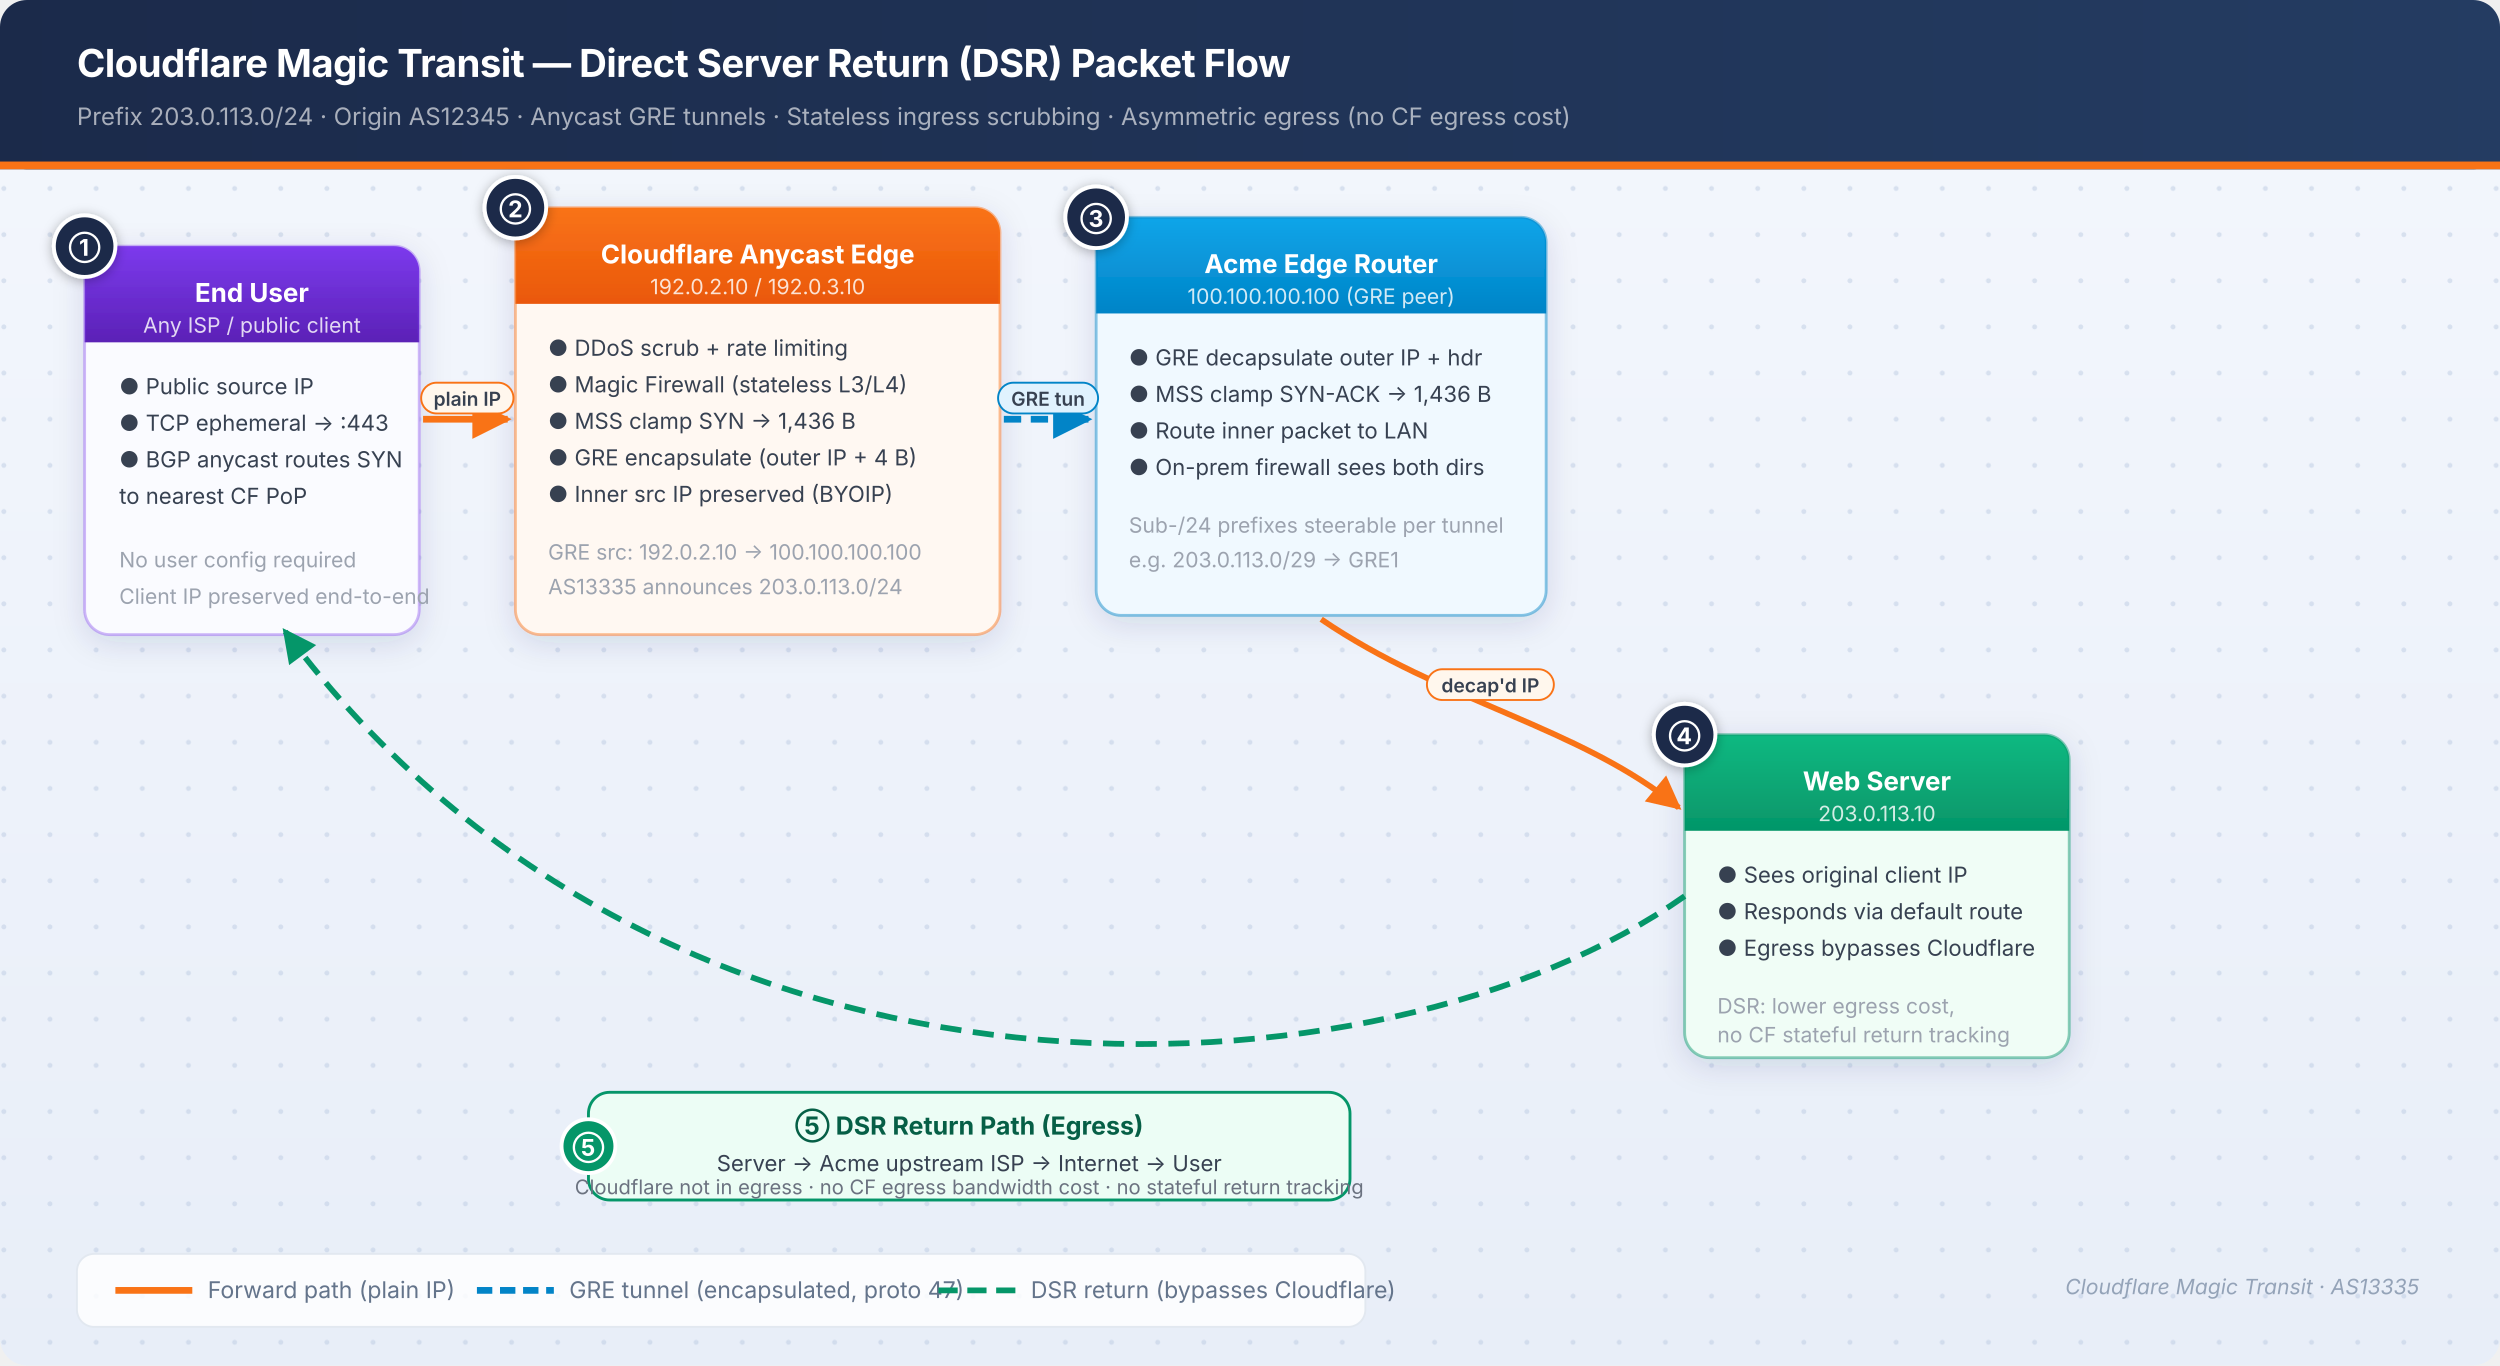
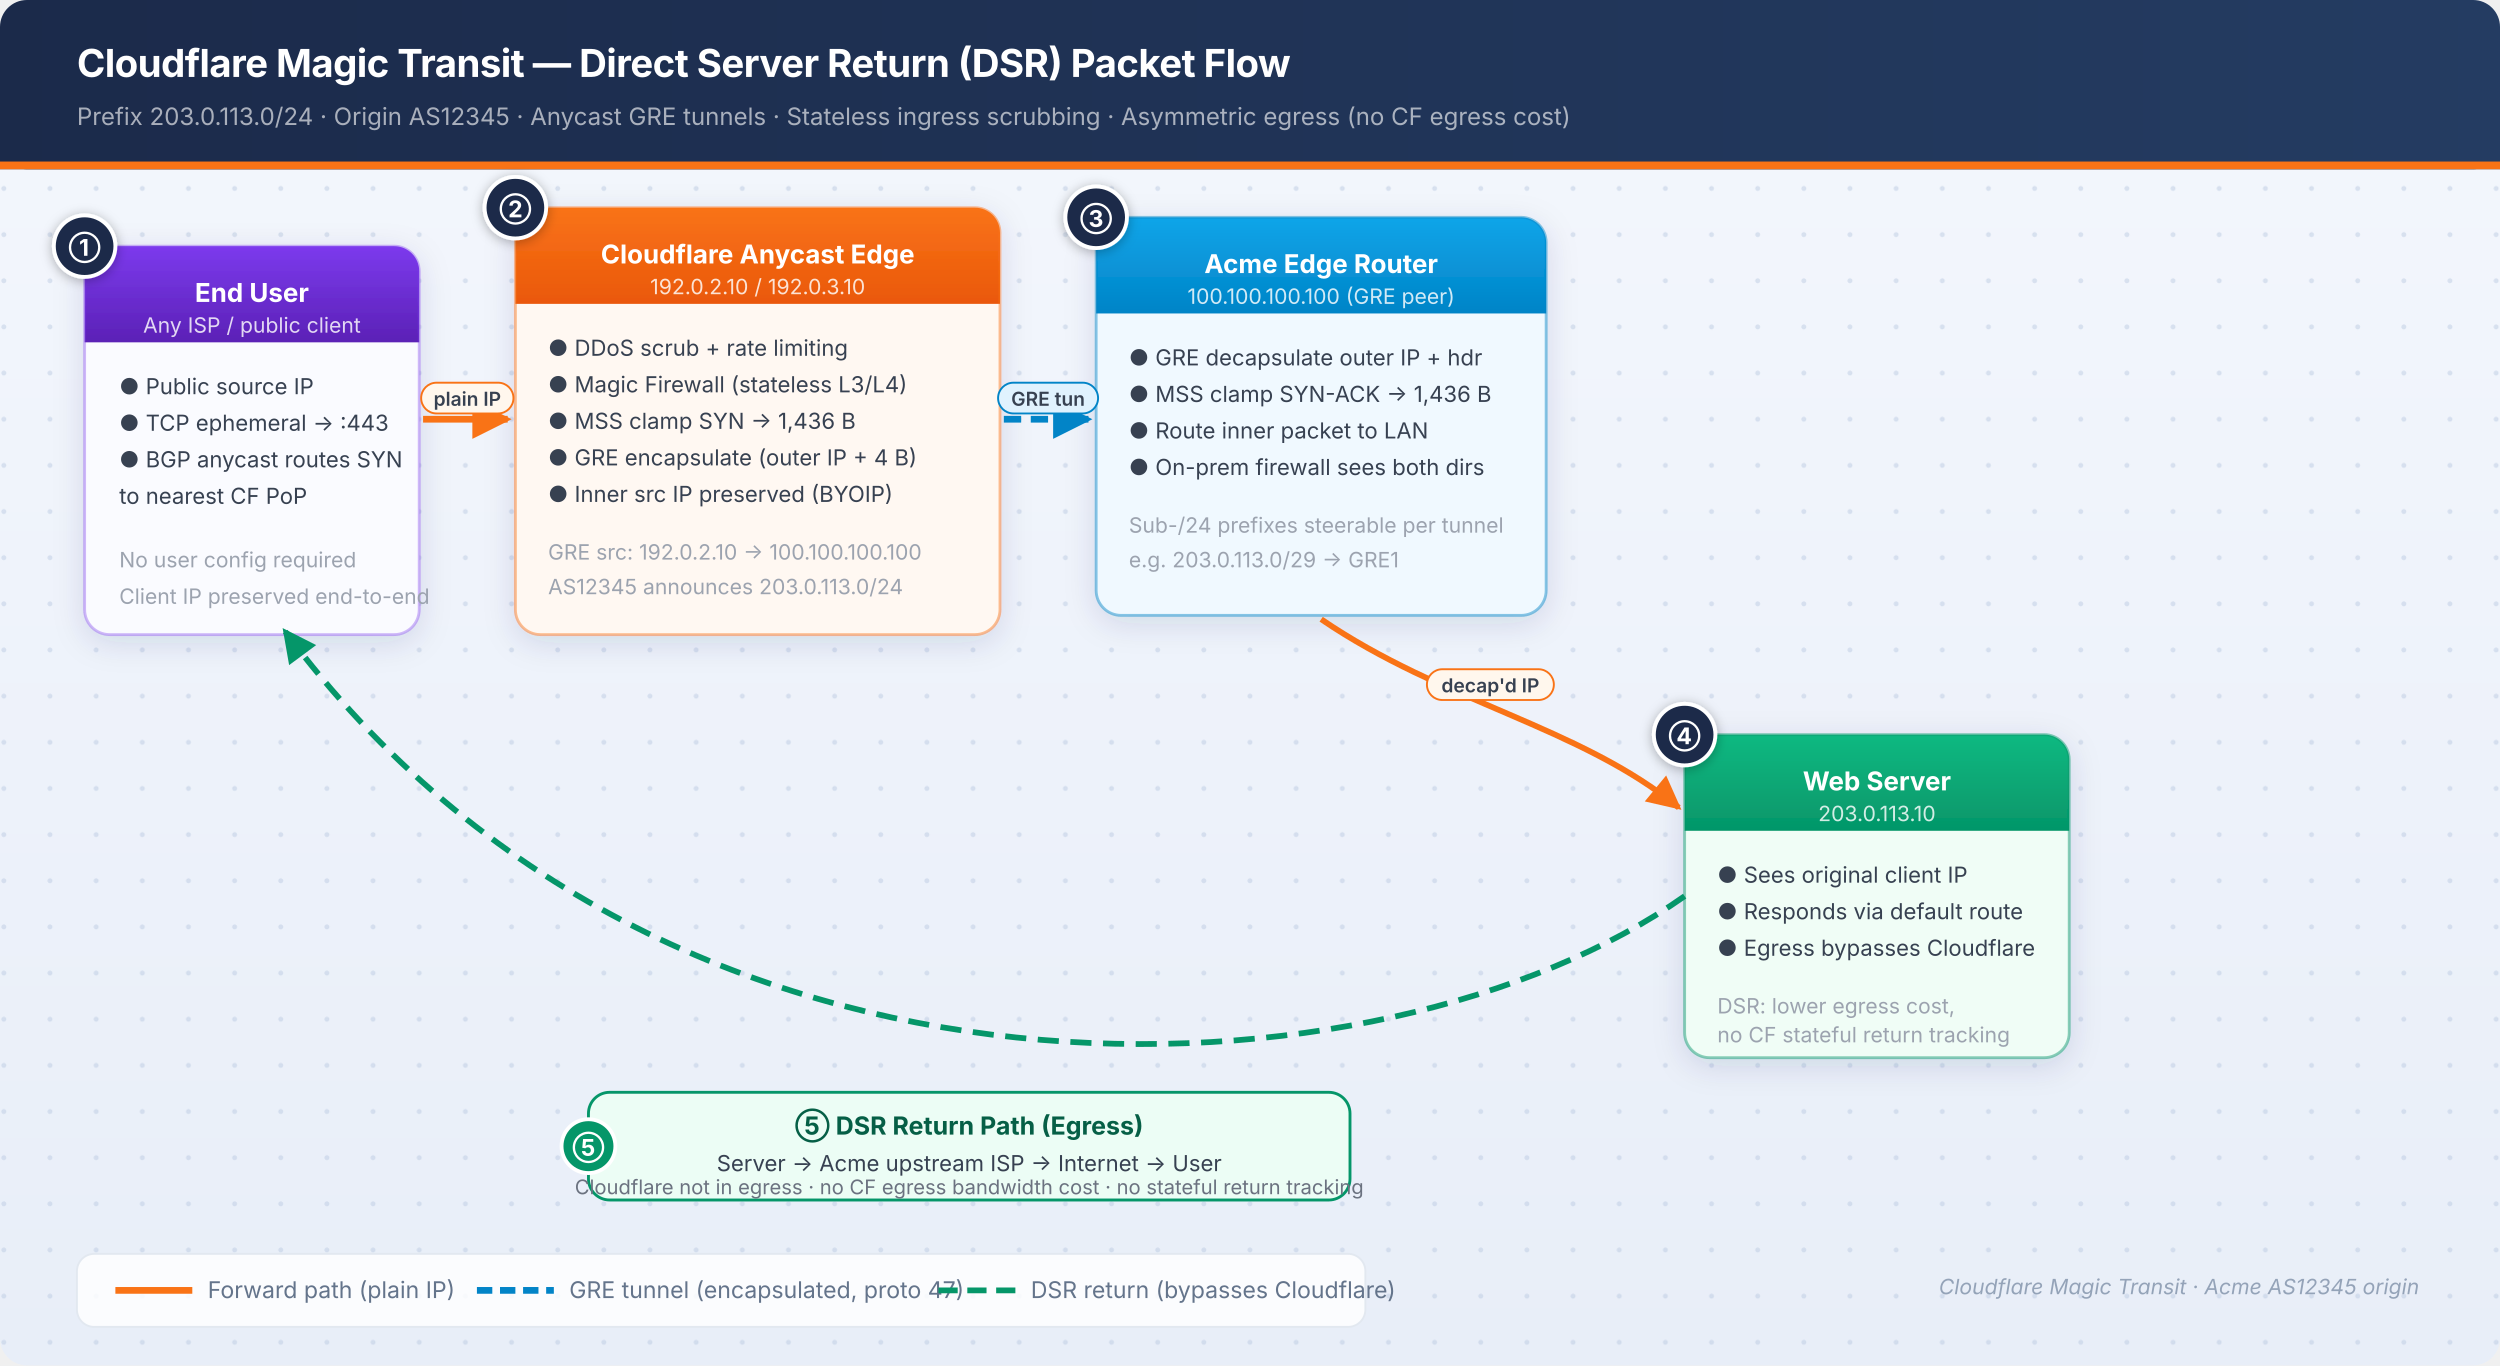
<svg xmlns="http://www.w3.org/2000/svg" viewBox="0 0 1300 710" role="img" aria-labelledby="mt-title mt-desc">
  <defs>
    <filter id="card-shadow" x="-10%" y="-10%" width="130%" height="140%">
      <feDropShadow dx="0" dy="4" stdDeviation="8" flood-color="#1e3a5f" flood-opacity="0.13" />
    </filter>
    <filter id="badge-glow" x="-30%" y="-30%" width="160%" height="160%">
      <feDropShadow dx="0" dy="1" stdDeviation="3" flood-color="#000" flood-opacity="0.3" />
    </filter>
    <linearGradient id="g-hdr" x1="0" y1="0" x2="1" y2="0">
      <stop offset="0%" stop-color="#1B2A4A" />
      <stop offset="100%" stop-color="#243C62" />
    </linearGradient>
    <linearGradient id="g-page" x1="0" y1="0" x2="0" y2="1">
      <stop offset="0%" stop-color="#F4F7FD" />
      <stop offset="100%" stop-color="#E8EEF8" />
    </linearGradient>
    <linearGradient id="g-user" x1="0" y1="0" x2="0" y2="1">
      <stop offset="0%" stop-color="#7C3AED" />
      <stop offset="100%" stop-color="#5B21B6" />
    </linearGradient>
    <linearGradient id="g-cf" x1="0" y1="0" x2="0" y2="1">
      <stop offset="0%" stop-color="#F97316" />
      <stop offset="100%" stop-color="#EA580C" />
    </linearGradient>
    <linearGradient id="g-acme" x1="0" y1="0" x2="0" y2="1">
      <stop offset="0%" stop-color="#0EA5E9" />
      <stop offset="100%" stop-color="#0284C7" />
    </linearGradient>
    <linearGradient id="g-server" x1="0" y1="0" x2="0" y2="1">
      <stop offset="0%" stop-color="#10B981" />
      <stop offset="100%" stop-color="#059669" />
    </linearGradient>
    <pattern id="dots" width="24" height="24" patternUnits="userSpaceOnUse">
      <circle cx="2" cy="2" r="1.3" fill="#B8C8E0" opacity="0.45" />
    </pattern>
    <marker id="arr-orange" viewBox="0 0 12 12" refX="10" refY="6" markerWidth="7" markerHeight="7" orient="auto">
      <path d="M1,1 L11,6 L1,11 Z" fill="#F97316" />
    </marker>
    <marker id="arr-blue" viewBox="0 0 12 12" refX="10" refY="6" markerWidth="7" markerHeight="7" orient="auto">
      <path d="M1,1 L11,6 L1,11 Z" fill="#0284C7" />
    </marker>
    <marker id="arr-green" viewBox="0 0 12 12" refX="10" refY="6" markerWidth="7" markerHeight="7" orient="auto">
      <path d="M1,1 L11,6 L1,11 Z" fill="#059669" />
    </marker>
    <clipPath id="cp-user">
      <rect x="44" y="128" width="174" height="202" rx="13" />
    </clipPath>
    <clipPath id="cp-cf">
      <rect x="268" y="108" width="252" height="222" rx="13" />
    </clipPath>
    <clipPath id="cp-acme">
      <rect x="570" y="113" width="234" height="207" rx="13" />
    </clipPath>
    <clipPath id="cp-srv">
      <rect x="876" y="382" width="200" height="168" rx="13" />
    </clipPath>
    <style>
      svg { font-family: 'Inter', 'Segoe UI', system-ui, sans-serif; }
      .hd   { font-size:20px; font-weight:700; fill:#fff; letter-spacing:-0.3px; }
      .sub  { font-size:12.5px; fill:rgba(255,255,255,0.62); }
      .chd  { font-size:13.5px; font-weight:700; fill:#fff; }
      .csub { font-size:11px;   fill:rgba(255,255,255,0.82); }
      .cli  { font-size:11.5px; fill:#374151; }
      .cli2 { font-size:11px;   fill:#9CA3AF; }
      .bdg  { font-size:12px;   font-weight:700; fill:#fff; }
      .albl { font-size:10px;   font-weight:600; fill:#374151; }
      .legl { font-size:12px;   fill:#64748B; }
    </style>
  </defs>
  <rect width="1300" height="710" rx="14" fill="url(#g-page)" />
  <rect width="1300" height="710" rx="14" fill="url(#dots)" />
  <rect width="1300" height="88" rx="14" fill="url(#g-hdr)" />
  <rect y="68" width="1300" height="20" fill="url(#g-hdr)" />
  <rect y="84" width="1300" height="4" fill="#F97316" />
  <text x="40" y="40" class="hd">Cloudflare Magic Transit — Direct Server Return (DSR) Packet Flow</text>
  <text x="40" y="65" class="sub">Prefix 203.0.113.0/24 · Origin AS12345 · Anycast GRE tunnels · Stateless ingress scrubbing · Asymmetric egress (no CF egress cost)</text>
  <g filter="url(#card-shadow)">
    <g clip-path="url(#cp-user)">
      <rect x="44" y="128" width="174" height="202" fill="#FAFBFF" />
      <rect x="44" y="128" width="174" height="50" fill="url(#g-user)" />
    </g>
    <rect x="44" y="128" width="174" height="202" rx="13" fill="none" stroke="#7C3AED" stroke-width="1.5" stroke-opacity="0.35" />
  </g>
  <text x="131" y="157" text-anchor="middle" class="chd">End User</text>
  <text x="131" y="173" text-anchor="middle" class="csub">Any ISP / public client</text>
  <text x="62" y="205" class="cli">● Public source IP</text>
  <text x="62" y="224" class="cli">● TCP ephemeral → :443</text>
  <text x="62" y="243" class="cli">● BGP anycast routes SYN</text>
  <text x="62" y="262" class="cli">  to nearest CF PoP</text>
  <text x="62" y="295" class="cli2">No user config required</text>
  <text x="62" y="314" class="cli2">Client IP preserved end-to-end</text>
  <circle cx="44" cy="128" r="16" fill="#1B2A4A" stroke="#fff" stroke-width="2" filter="url(#badge-glow)" />
  <text x="44" y="133" text-anchor="middle" class="bdg">①</text>
  <g filter="url(#card-shadow)">
    <g clip-path="url(#cp-cf)">
      <rect x="268" y="108" width="252" height="222" fill="#FFF8F2" />
      <rect x="268" y="108" width="252" height="50" fill="url(#g-cf)" />
    </g>
    <rect x="268" y="108" width="252" height="222" rx="13" fill="none" stroke="#F97316" stroke-width="1.5" stroke-opacity="0.45" />
  </g>
  <text x="394" y="137" text-anchor="middle" class="chd">Cloudflare Anycast Edge</text>
  <text x="394" y="153" text-anchor="middle" class="csub">192.0.2.10 / 192.0.3.10</text>
  <text x="285" y="185" class="cli">● DDoS scrub + rate limiting</text>
  <text x="285" y="204" class="cli">● Magic Firewall (stateless L3/L4)</text>
  <text x="285" y="223" class="cli">● MSS clamp SYN → 1,436 B</text>
  <text x="285" y="242" class="cli">● GRE encapsulate (outer IP + 4 B)</text>
  <text x="285" y="261" class="cli">● Inner src IP preserved (BYOIP)</text>
  <text x="285" y="291" class="cli2">GRE src: 192.0.2.10 → 100.100.100.100</text>
-   <text x="285" y="309" class="cli2">AS13335 announces 203.0.113.0/24</text>
+   <text x="285" y="309" class="cli2">AS12345 announces 203.0.113.0/24</text>
  <circle cx="268" cy="108" r="16" fill="#1B2A4A" stroke="#fff" stroke-width="2" filter="url(#badge-glow)" />
  <text x="268" y="113" text-anchor="middle" class="bdg">②</text>
  <g filter="url(#card-shadow)">
    <g clip-path="url(#cp-acme)">
      <rect x="570" y="113" width="234" height="207" fill="#F0F9FF" />
      <rect x="570" y="113" width="234" height="50" fill="url(#g-acme)" />
    </g>
    <rect x="570" y="113" width="234" height="207" rx="13" fill="none" stroke="#0284C7" stroke-width="1.5" stroke-opacity="0.45" />
  </g>
  <text x="687" y="142" text-anchor="middle" class="chd">Acme Edge Router</text>
  <text x="687" y="158" text-anchor="middle" class="csub">100.100.100.100 (GRE peer)</text>
  <text x="587" y="190" class="cli">● GRE decapsulate outer IP + hdr</text>
  <text x="587" y="209" class="cli">● MSS clamp SYN-ACK → 1,436 B</text>
  <text x="587" y="228" class="cli">● Route inner packet to LAN</text>
  <text x="587" y="247" class="cli">● On-prem firewall sees both dirs</text>
  <text x="587" y="277" class="cli2">Sub-/24 prefixes steerable per tunnel</text>
  <text x="587" y="295" class="cli2">e.g. 203.0.113.0/29 → GRE1</text>
  <circle cx="570" cy="113" r="16" fill="#1B2A4A" stroke="#fff" stroke-width="2" filter="url(#badge-glow)" />
  <text x="570" y="118" text-anchor="middle" class="bdg">③</text>
  <g filter="url(#card-shadow)">
    <g clip-path="url(#cp-srv)">
      <rect x="876" y="382" width="200" height="168" fill="#F0FDF6" />
      <rect x="876" y="382" width="200" height="50" fill="url(#g-server)" />
    </g>
    <rect x="876" y="382" width="200" height="168" rx="13" fill="none" stroke="#059669" stroke-width="1.5" stroke-opacity="0.45" />
  </g>
  <text x="976" y="411" text-anchor="middle" class="chd">Web Server</text>
  <text x="976" y="427" text-anchor="middle" class="csub">203.0.113.10</text>
  <text x="893" y="459" class="cli">● Sees original client IP</text>
  <text x="893" y="478" class="cli">● Responds via default route</text>
  <text x="893" y="497" class="cli">● Egress bypasses Cloudflare</text>
  <text x="893" y="527" class="cli2">DSR: lower egress cost,</text>
  <text x="893" y="542" class="cli2">no CF stateful return tracking</text>
  <circle cx="876" cy="382" r="16" fill="#1B2A4A" stroke="#fff" stroke-width="2" filter="url(#badge-glow)" />
  <text x="876" y="387" text-anchor="middle" class="bdg">④</text>
  <line x1="220" y1="218" x2="264" y2="218" stroke="#F97316" stroke-width="3.5" marker-end="url(#arr-orange)" />
  <rect x="219" y="199" width="48" height="16" rx="8" fill="#FFF7ED" stroke="#F97316" stroke-width="1" />
  <text x="243" y="211" text-anchor="middle" class="albl" fill="#C2410C">plain IP</text>
  <line x1="522" y1="218" x2="566" y2="218" stroke="#0284C7" stroke-width="3.5" stroke-dasharray="9,5" marker-end="url(#arr-blue)" />
  <rect x="519" y="199" width="52" height="16" rx="8" fill="#E0F2FE" stroke="#0284C7" stroke-width="1" />
  <text x="545" y="211" text-anchor="middle" class="albl" fill="#0369A1">GRE tun</text>
  <path d="M687,322 C750,365 822,378 873,420" stroke="#F97316" stroke-width="3" fill="none" marker-end="url(#arr-orange)" />
  <rect x="742" y="348" width="66" height="16" rx="8" fill="#FFF7ED" stroke="#F97316" stroke-width="1" />
  <text x="775" y="360" text-anchor="middle" class="albl" fill="#C2410C">decap'd IP</text>
  <path d="M876,466 C720,576 348,598 148,328" stroke="#059669" stroke-width="3" fill="none" stroke-dasharray="11,6" marker-end="url(#arr-green)" />
  <rect x="306" y="568" width="396" height="56" rx="11" fill="#ECFDF5" stroke="#059669" stroke-width="1.5" />
  <text x="504" y="590" text-anchor="middle" font-size="13" font-weight="700" fill="#065F46">⑤  DSR Return Path (Egress)</text>
  <text x="504" y="609" text-anchor="middle" font-size="11.5" fill="#374151">Server → Acme upstream ISP → Internet → User</text>
  <text x="504" y="621" text-anchor="middle" font-size="10.5" fill="#6B7280">Cloudflare not in egress · no CF egress bandwidth cost · no stateful return tracking</text>
  <circle cx="306" cy="596" r="14" fill="#059669" stroke="#fff" stroke-width="2" />
  <text x="306" y="601" text-anchor="middle" class="bdg">⑤</text>
  <rect x="40" y="652" width="670" height="38" rx="9" fill="rgba(255,255,255,0.82)" stroke="#E2E8F0" />
  <line x1="60" y1="671" x2="100" y2="671" stroke="#F97316" stroke-width="3.5" />
  <text x="108" y="675" class="legl">Forward path (plain IP)</text>
  <line x1="248" y1="671" x2="288" y2="671" stroke="#0284C7" stroke-width="3.5" stroke-dasharray="8,4" />
  <text x="296" y="675" class="legl">GRE tunnel (encapsulated, proto 47)</text>
  <line x1="488" y1="671" x2="528" y2="671" stroke="#059669" stroke-width="3" stroke-dasharray="10,5" />
  <text x="536" y="675" class="legl">DSR return (bypasses Cloudflare)</text>
-   <text x="1258" y="673" text-anchor="end" font-size="11" fill="#94A3B8" font-style="italic">Cloudflare Magic Transit · AS13335</text>
+   <text x="1258" y="673" text-anchor="end" font-size="11" fill="#94A3B8" font-style="italic">Cloudflare Magic Transit · Acme AS12345 origin</text>
</svg>
